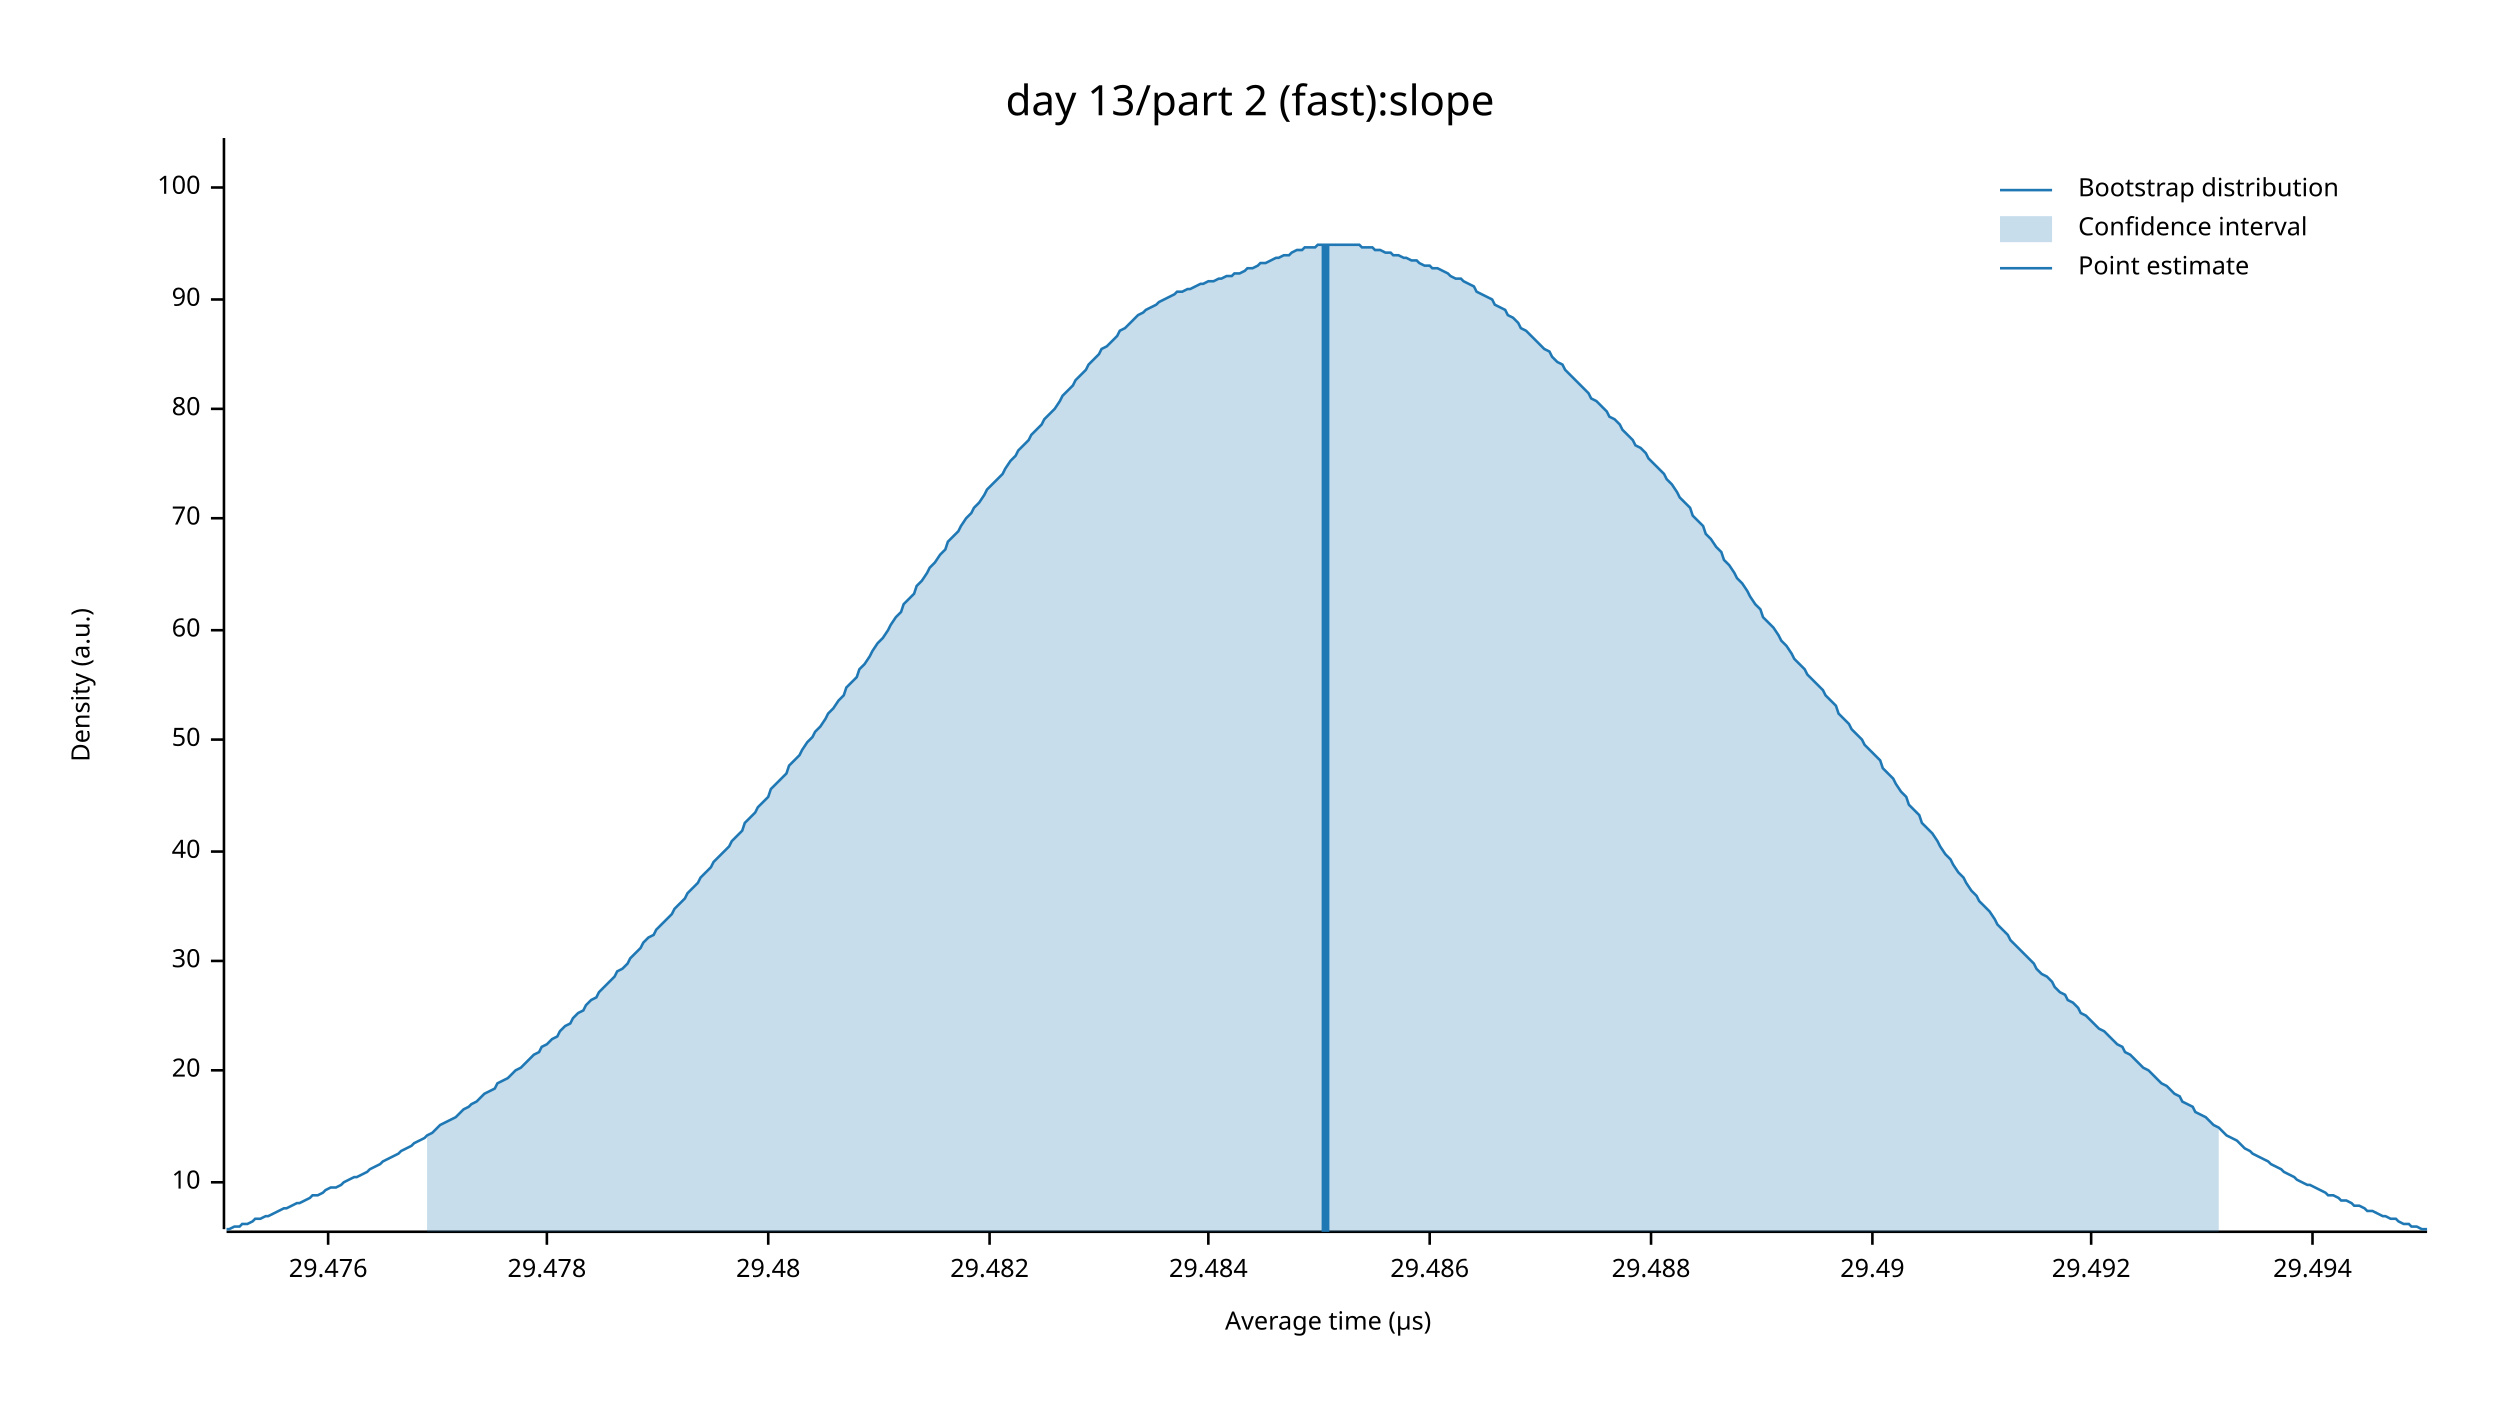
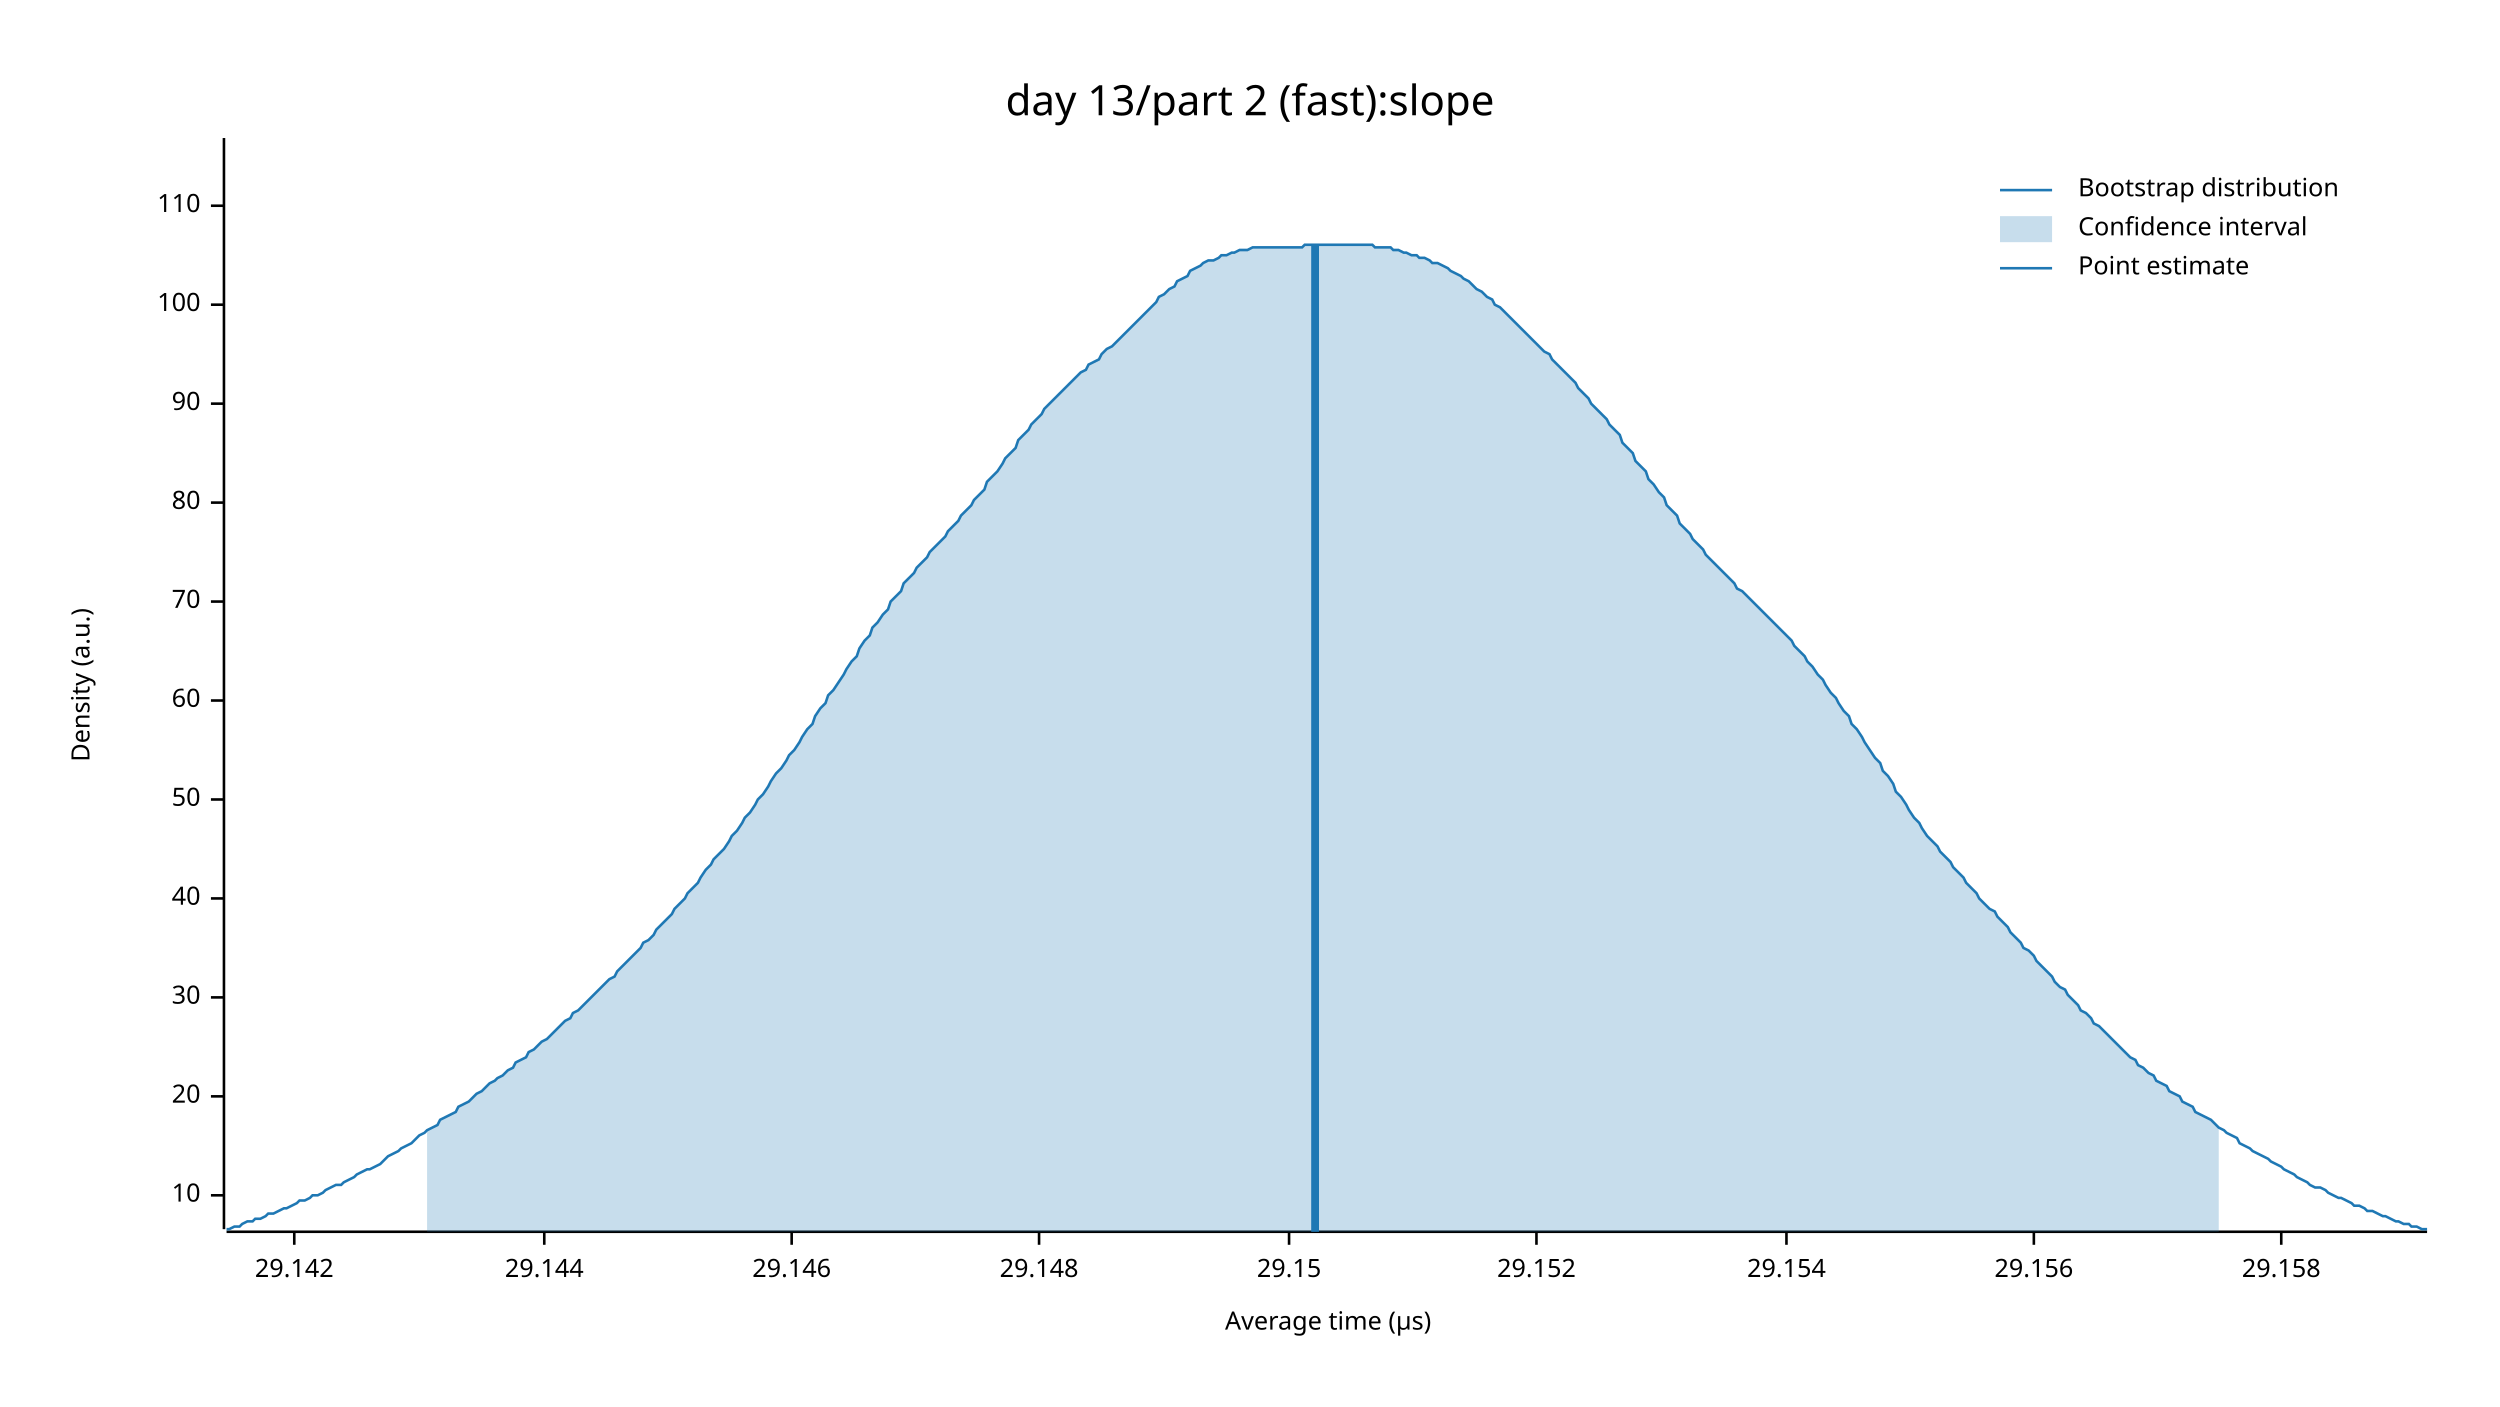
<svg xmlns="http://www.w3.org/2000/svg" width="960" height="540" viewBox="0 0 960 540">
  <text x="480" y="32" dy="0.76em" text-anchor="middle" font-family="sans-serif" font-size="16.129" opacity="1" fill="#000000">
day 13/part 2 (fast):slope
</text>
  <text x="27" y="263" dy="0.76em" text-anchor="middle" font-family="sans-serif" font-size="9.677" opacity="1" fill="#000000" transform="rotate(270, 27, 263)">
Density (a.u.)
</text>
  <text x="510" y="513" dy="-0.5ex" text-anchor="middle" font-family="sans-serif" font-size="9.677" opacity="1" fill="#000000">
Average time (µs)
</text>
  <polyline fill="none" opacity="1" stroke="#000000" stroke-width="1" points="86,53 86,472 " />
-   <text x="77" y="454" dy="0.5ex" text-anchor="end" font-family="sans-serif" font-size="9.677" opacity="1" fill="#000000">
+   <text x="77" y="459" dy="0.5ex" text-anchor="end" font-family="sans-serif" font-size="9.677" opacity="1" fill="#000000">
10
</text>
-   <polyline fill="none" opacity="1" stroke="#000000" stroke-width="1" points="81,454 86,454 " />
-   <text x="77" y="411" dy="0.5ex" text-anchor="end" font-family="sans-serif" font-size="9.677" opacity="1" fill="#000000">
+   <polyline fill="none" opacity="1" stroke="#000000" stroke-width="1" points="81,459 86,459 " />
+   <text x="77" y="421" dy="0.5ex" text-anchor="end" font-family="sans-serif" font-size="9.677" opacity="1" fill="#000000">
20
</text>
-   <polyline fill="none" opacity="1" stroke="#000000" stroke-width="1" points="81,411 86,411 " />
-   <text x="77" y="369" dy="0.5ex" text-anchor="end" font-family="sans-serif" font-size="9.677" opacity="1" fill="#000000">
+   <polyline fill="none" opacity="1" stroke="#000000" stroke-width="1" points="81,421 86,421 " />
+   <text x="77" y="383" dy="0.5ex" text-anchor="end" font-family="sans-serif" font-size="9.677" opacity="1" fill="#000000">
30
</text>
-   <polyline fill="none" opacity="1" stroke="#000000" stroke-width="1" points="81,369 86,369 " />
-   <text x="77" y="327" dy="0.5ex" text-anchor="end" font-family="sans-serif" font-size="9.677" opacity="1" fill="#000000">
+   <polyline fill="none" opacity="1" stroke="#000000" stroke-width="1" points="81,383 86,383 " />
+   <text x="77" y="345" dy="0.5ex" text-anchor="end" font-family="sans-serif" font-size="9.677" opacity="1" fill="#000000">
40
</text>
-   <polyline fill="none" opacity="1" stroke="#000000" stroke-width="1" points="81,327 86,327 " />
-   <text x="77" y="284" dy="0.5ex" text-anchor="end" font-family="sans-serif" font-size="9.677" opacity="1" fill="#000000">
+   <polyline fill="none" opacity="1" stroke="#000000" stroke-width="1" points="81,345 86,345 " />
+   <text x="77" y="307" dy="0.5ex" text-anchor="end" font-family="sans-serif" font-size="9.677" opacity="1" fill="#000000">
50
</text>
-   <polyline fill="none" opacity="1" stroke="#000000" stroke-width="1" points="81,284 86,284 " />
-   <text x="77" y="242" dy="0.5ex" text-anchor="end" font-family="sans-serif" font-size="9.677" opacity="1" fill="#000000">
+   <polyline fill="none" opacity="1" stroke="#000000" stroke-width="1" points="81,307 86,307 " />
+   <text x="77" y="269" dy="0.5ex" text-anchor="end" font-family="sans-serif" font-size="9.677" opacity="1" fill="#000000">
60
</text>
-   <polyline fill="none" opacity="1" stroke="#000000" stroke-width="1" points="81,242 86,242 " />
-   <text x="77" y="199" dy="0.5ex" text-anchor="end" font-family="sans-serif" font-size="9.677" opacity="1" fill="#000000">
+   <polyline fill="none" opacity="1" stroke="#000000" stroke-width="1" points="81,269 86,269 " />
+   <text x="77" y="231" dy="0.5ex" text-anchor="end" font-family="sans-serif" font-size="9.677" opacity="1" fill="#000000">
70
</text>
-   <polyline fill="none" opacity="1" stroke="#000000" stroke-width="1" points="81,199 86,199 " />
-   <text x="77" y="157" dy="0.5ex" text-anchor="end" font-family="sans-serif" font-size="9.677" opacity="1" fill="#000000">
+   <polyline fill="none" opacity="1" stroke="#000000" stroke-width="1" points="81,231 86,231 " />
+   <text x="77" y="193" dy="0.5ex" text-anchor="end" font-family="sans-serif" font-size="9.677" opacity="1" fill="#000000">
80
</text>
-   <polyline fill="none" opacity="1" stroke="#000000" stroke-width="1" points="81,157 86,157 " />
-   <text x="77" y="115" dy="0.5ex" text-anchor="end" font-family="sans-serif" font-size="9.677" opacity="1" fill="#000000">
+   <polyline fill="none" opacity="1" stroke="#000000" stroke-width="1" points="81,193 86,193 " />
+   <text x="77" y="155" dy="0.5ex" text-anchor="end" font-family="sans-serif" font-size="9.677" opacity="1" fill="#000000">
90
</text>
-   <polyline fill="none" opacity="1" stroke="#000000" stroke-width="1" points="81,115 86,115 " />
-   <text x="77" y="72" dy="0.5ex" text-anchor="end" font-family="sans-serif" font-size="9.677" opacity="1" fill="#000000">
+   <polyline fill="none" opacity="1" stroke="#000000" stroke-width="1" points="81,155 86,155 " />
+   <text x="77" y="117" dy="0.5ex" text-anchor="end" font-family="sans-serif" font-size="9.677" opacity="1" fill="#000000">
100
</text>
-   <polyline fill="none" opacity="1" stroke="#000000" stroke-width="1" points="81,72 86,72 " />
+   <polyline fill="none" opacity="1" stroke="#000000" stroke-width="1" points="81,117 86,117 " />
+   <text x="77" y="79" dy="0.5ex" text-anchor="end" font-family="sans-serif" font-size="9.677" opacity="1" fill="#000000">
+ 110
+ </text>
+   <polyline fill="none" opacity="1" stroke="#000000" stroke-width="1" points="81,79 86,79 " />
  <polyline fill="none" opacity="1" stroke="#000000" stroke-width="1" points="87,473 932,473 " />
-   <text x="126" y="483" dy="0.76em" text-anchor="middle" font-family="sans-serif" font-size="9.677" opacity="1" fill="#000000">
- 29.476
+   <text x="113" y="483" dy="0.76em" text-anchor="middle" font-family="sans-serif" font-size="9.677" opacity="1" fill="#000000">
+ 29.142
</text>
-   <polyline fill="none" opacity="1" stroke="#000000" stroke-width="1" points="126,473 126,478 " />
-   <text x="210" y="483" dy="0.76em" text-anchor="middle" font-family="sans-serif" font-size="9.677" opacity="1" fill="#000000">
- 29.478
+   <polyline fill="none" opacity="1" stroke="#000000" stroke-width="1" points="113,473 113,478 " />
+   <text x="209" y="483" dy="0.76em" text-anchor="middle" font-family="sans-serif" font-size="9.677" opacity="1" fill="#000000">
+ 29.144
</text>
-   <polyline fill="none" opacity="1" stroke="#000000" stroke-width="1" points="210,473 210,478 " />
-   <text x="295" y="483" dy="0.76em" text-anchor="middle" font-family="sans-serif" font-size="9.677" opacity="1" fill="#000000">
- 29.48
+   <polyline fill="none" opacity="1" stroke="#000000" stroke-width="1" points="209,473 209,478 " />
+   <text x="304" y="483" dy="0.76em" text-anchor="middle" font-family="sans-serif" font-size="9.677" opacity="1" fill="#000000">
+ 29.146
</text>
-   <polyline fill="none" opacity="1" stroke="#000000" stroke-width="1" points="295,473 295,478 " />
-   <text x="380" y="483" dy="0.76em" text-anchor="middle" font-family="sans-serif" font-size="9.677" opacity="1" fill="#000000">
- 29.482
+   <polyline fill="none" opacity="1" stroke="#000000" stroke-width="1" points="304,473 304,478 " />
+   <text x="399" y="483" dy="0.76em" text-anchor="middle" font-family="sans-serif" font-size="9.677" opacity="1" fill="#000000">
+ 29.148
</text>
-   <polyline fill="none" opacity="1" stroke="#000000" stroke-width="1" points="380,473 380,478 " />
-   <text x="464" y="483" dy="0.76em" text-anchor="middle" font-family="sans-serif" font-size="9.677" opacity="1" fill="#000000">
- 29.484
+   <polyline fill="none" opacity="1" stroke="#000000" stroke-width="1" points="399,473 399,478 " />
+   <text x="495" y="483" dy="0.76em" text-anchor="middle" font-family="sans-serif" font-size="9.677" opacity="1" fill="#000000">
+ 29.15
</text>
-   <polyline fill="none" opacity="1" stroke="#000000" stroke-width="1" points="464,473 464,478 " />
-   <text x="549" y="483" dy="0.76em" text-anchor="middle" font-family="sans-serif" font-size="9.677" opacity="1" fill="#000000">
- 29.486
+   <polyline fill="none" opacity="1" stroke="#000000" stroke-width="1" points="495,473 495,478 " />
+   <text x="590" y="483" dy="0.76em" text-anchor="middle" font-family="sans-serif" font-size="9.677" opacity="1" fill="#000000">
+ 29.152
</text>
-   <polyline fill="none" opacity="1" stroke="#000000" stroke-width="1" points="549,473 549,478 " />
-   <text x="634" y="483" dy="0.76em" text-anchor="middle" font-family="sans-serif" font-size="9.677" opacity="1" fill="#000000">
- 29.488
+   <polyline fill="none" opacity="1" stroke="#000000" stroke-width="1" points="590,473 590,478 " />
+   <text x="686" y="483" dy="0.76em" text-anchor="middle" font-family="sans-serif" font-size="9.677" opacity="1" fill="#000000">
+ 29.154
</text>
-   <polyline fill="none" opacity="1" stroke="#000000" stroke-width="1" points="634,473 634,478 " />
-   <text x="719" y="483" dy="0.76em" text-anchor="middle" font-family="sans-serif" font-size="9.677" opacity="1" fill="#000000">
- 29.49
+   <polyline fill="none" opacity="1" stroke="#000000" stroke-width="1" points="686,473 686,478 " />
+   <text x="781" y="483" dy="0.76em" text-anchor="middle" font-family="sans-serif" font-size="9.677" opacity="1" fill="#000000">
+ 29.156
</text>
-   <polyline fill="none" opacity="1" stroke="#000000" stroke-width="1" points="719,473 719,478 " />
-   <text x="803" y="483" dy="0.76em" text-anchor="middle" font-family="sans-serif" font-size="9.677" opacity="1" fill="#000000">
- 29.492
+   <polyline fill="none" opacity="1" stroke="#000000" stroke-width="1" points="781,473 781,478 " />
+   <text x="876" y="483" dy="0.76em" text-anchor="middle" font-family="sans-serif" font-size="9.677" opacity="1" fill="#000000">
+ 29.158
</text>
-   <polyline fill="none" opacity="1" stroke="#000000" stroke-width="1" points="803,473 803,478 " />
-   <text x="888" y="483" dy="0.76em" text-anchor="middle" font-family="sans-serif" font-size="9.677" opacity="1" fill="#000000">
- 29.494
- </text>
-   <polyline fill="none" opacity="1" stroke="#000000" stroke-width="1" points="888,473 888,478 " />
-   <polyline fill="none" opacity="1" stroke="#1F78B4" stroke-width="1" points="87,472 88,472 90,471 92,471 93,470 95,470 97,469 98,468 100,468 102,467 103,467 105,466 107,465 109,464 110,464 112,463 114,462 115,462 117,461 119,460 120,459 122,459 124,458 125,457 127,456 129,456 131,455 132,454 134,453 136,452 137,452 139,451 141,450 142,449 144,448 146,447 147,446 149,445 151,444 153,443 154,442 156,441 158,440 159,439 161,438 163,437 164,436 166,435 168,433 169,432 171,431 173,430 175,429 176,428 178,426 180,425 181,424 183,423 185,421 186,420 188,419 190,418 191,416 193,415 195,414 197,412 198,411 200,410 202,408 203,407 205,405 207,404 208,402 210,401 212,399 214,398 215,396 217,394 219,393 220,391 222,389 224,388 225,386 227,384 229,383 230,381 232,379 234,377 236,375 237,373 239,372 241,370 242,368 244,366 246,364 247,362 249,360 251,359 252,357 254,355 256,353 258,351 259,349 261,347 263,345 264,343 266,341 268,339 269,337 271,335 273,333 274,331 276,329 278,327 280,325 281,323 283,321 285,319 286,316 288,314 290,312 291,310 293,308 295,306 296,303 298,301 300,299 302,297 303,294 305,292 307,290 308,288 310,285 312,283 313,281 315,279 317,276 318,274 320,272 322,269 324,267 325,264 327,262 329,260 330,257 332,255 334,252 335,250 337,247 339,245 341,242 342,240 344,237 346,235 347,232 349,230 351,228 352,225 354,223 356,220 357,218 359,216 361,213 363,211 364,208 366,206 368,204 369,202 371,199 373,197 374,195 376,193 378,190 379,188 381,186 383,184 385,182 386,180 388,177 390,175 391,173 393,171 395,169 396,167 398,165 400,163 401,161 403,159 405,157 407,154 408,152 410,150 412,148 413,146 415,144 417,142 418,140 420,138 422,136 423,134 425,133 427,131 429,129 430,127 432,126 434,124 435,123 437,121 439,120 440,119 442,118 444,117 445,116 447,115 449,114 451,113 452,112 454,112 456,111 457,111 459,110 461,109 462,109 464,108 466,108 468,107 469,107 471,106 473,106 474,105 476,105 478,104 479,103 481,103 483,102 484,101 486,101 488,100 490,99 491,99 493,98 495,98 496,97 498,96 500,96 501,95 503,95 505,95 506,94 508,94 510,94 512,94 513,94 515,94 517,94 518,94 520,94 522,94 523,95 525,95 527,95 528,96 530,96 532,97 534,97 535,98 537,98 539,99 540,99 542,100 544,100 545,101 547,102 549,102 550,103 552,103 554,104 556,105 557,106 559,107 561,107 562,108 564,109 566,110 567,112 569,113 571,114 573,115 574,117 576,118 578,119 579,121 581,122 583,124 584,126 586,127 588,129 589,130 591,132 593,134 595,135 596,137 598,139 600,140 601,142 603,144 605,146 606,147 608,149 610,151 611,153 613,154 615,156 617,158 618,160 620,161 622,163 623,165 625,167 627,169 628,171 630,172 632,174 633,176 635,178 637,180 639,182 640,184 642,186 644,189 645,191 647,193 649,195 650,198 652,200 654,202 655,205 657,207 659,210 661,212 662,215 664,217 666,220 667,222 669,224 671,227 672,229 674,232 676,234 677,237 679,239 681,241 683,244 684,246 686,248 688,251 689,253 691,255 693,257 694,259 696,261 698,263 700,265 701,267 703,269 705,271 706,274 708,276 710,278 711,280 713,282 715,284 716,286 718,288 720,290 722,292 723,295 725,297 727,299 728,301 730,304 732,306 733,309 735,311 737,313 738,316 740,318 742,320 744,323 745,325 747,328 749,330 750,332 752,335 754,337 755,339 757,342 759,344 760,346 762,348 764,350 766,353 767,355 769,357 771,359 772,361 774,363 776,365 777,366 779,368 781,370 782,372 784,374 786,375 788,377 789,379 791,381 793,382 794,384 796,385 798,387 799,389 801,390 803,392 804,393 806,395 808,396 810,398 811,399 813,401 815,402 816,404 818,405 820,407 821,408 823,410 825,411 827,413 828,414 830,416 832,417 833,418 835,420 837,421 838,423 840,424 842,425 843,427 845,428 847,429 849,431 850,432 852,433 854,435 855,436 857,437 859,438 860,439 862,441 864,442 865,443 867,444 869,445 871,446 872,447 874,448 876,449 877,450 879,451 881,452 882,453 884,454 886,455 887,455 889,456 891,457 893,458 894,459 896,459 898,460 899,461 901,461 903,462 904,463 906,463 908,464 909,465 911,465 913,466 915,467 916,467 918,468 920,468 921,469 923,470 925,470 926,471 928,471 930,472 932,472 " />
-   <polygon opacity="0.25" fill="#1F78B4" points="164,436 166,435 168,433 169,432 171,431 173,430 175,429 176,428 178,426 180,425 181,424 183,423 185,421 186,420 188,419 190,418 191,416 193,415 195,414 197,412 198,411 200,410 202,408 203,407 205,405 207,404 208,402 210,401 212,399 214,398 215,396 217,394 219,393 220,391 222,389 224,388 225,386 227,384 229,383 230,381 232,379 234,377 236,375 237,373 239,372 241,370 242,368 244,366 246,364 247,362 249,360 251,359 252,357 254,355 256,353 258,351 259,349 261,347 263,345 264,343 266,341 268,339 269,337 271,335 273,333 274,331 276,329 278,327 280,325 281,323 283,321 285,319 286,316 288,314 290,312 291,310 293,308 295,306 296,303 298,301 300,299 302,297 303,294 305,292 307,290 308,288 310,285 312,283 313,281 315,279 317,276 318,274 320,272 322,269 324,267 325,264 327,262 329,260 330,257 332,255 334,252 335,250 337,247 339,245 341,242 342,240 344,237 346,235 347,232 349,230 351,228 352,225 354,223 356,220 357,218 359,216 361,213 363,211 364,208 366,206 368,204 369,202 371,199 373,197 374,195 376,193 378,190 379,188 381,186 383,184 385,182 386,180 388,177 390,175 391,173 393,171 395,169 396,167 398,165 400,163 401,161 403,159 405,157 407,154 408,152 410,150 412,148 413,146 415,144 417,142 418,140 420,138 422,136 423,134 425,133 427,131 429,129 430,127 432,126 434,124 435,123 437,121 439,120 440,119 442,118 444,117 445,116 447,115 449,114 451,113 452,112 454,112 456,111 457,111 459,110 461,109 462,109 464,108 466,108 468,107 469,107 471,106 473,106 474,105 476,105 478,104 479,103 481,103 483,102 484,101 486,101 488,100 490,99 491,99 493,98 495,98 496,97 498,96 500,96 501,95 503,95 505,95 506,94 508,94 510,94 512,94 513,94 515,94 517,94 518,94 520,94 522,94 523,95 525,95 527,95 528,96 530,96 532,97 534,97 535,98 537,98 539,99 540,99 542,100 544,100 545,101 547,102 549,102 550,103 552,103 554,104 556,105 557,106 559,107 561,107 562,108 564,109 566,110 567,112 569,113 571,114 573,115 574,117 576,118 578,119 579,121 581,122 583,124 584,126 586,127 588,129 589,130 591,132 593,134 595,135 596,137 598,139 600,140 601,142 603,144 605,146 606,147 608,149 610,151 611,153 613,154 615,156 617,158 618,160 620,161 622,163 623,165 625,167 627,169 628,171 630,172 632,174 633,176 635,178 637,180 639,182 640,184 642,186 644,189 645,191 647,193 649,195 650,198 652,200 654,202 655,205 657,207 659,210 661,212 662,215 664,217 666,220 667,222 669,224 671,227 672,229 674,232 676,234 677,237 679,239 681,241 683,244 684,246 686,248 688,251 689,253 691,255 693,257 694,259 696,261 698,263 700,265 701,267 703,269 705,271 706,274 708,276 710,278 711,280 713,282 715,284 716,286 718,288 720,290 722,292 723,295 725,297 727,299 728,301 730,304 732,306 733,309 735,311 737,313 738,316 740,318 742,320 744,323 745,325 747,328 749,330 750,332 752,335 754,337 755,339 757,342 759,344 760,346 762,348 764,350 766,353 767,355 769,357 771,359 772,361 774,363 776,365 777,366 779,368 781,370 782,372 784,374 786,375 788,377 789,379 791,381 793,382 794,384 796,385 798,387 799,389 801,390 803,392 804,393 806,395 808,396 810,398 811,399 813,401 815,402 816,404 818,405 820,407 821,408 823,410 825,411 827,413 828,414 830,416 832,417 833,418 835,420 837,421 838,423 840,424 842,425 843,427 845,428 847,429 849,431 850,432 852,433 852,473 164,473 " />
-   <polyline fill="none" opacity="1" stroke="#1F78B4" stroke-width="3" points="509,473 509,94 " />
+   <polyline fill="none" opacity="1" stroke="#000000" stroke-width="1" points="876,473 876,478 " />
+   <polyline fill="none" opacity="1" stroke="#1F78B4" stroke-width="1" points="87,472 88,472 90,471 92,471 93,470 95,469 97,469 98,468 100,468 102,467 103,466 105,466 107,465 109,464 110,464 112,463 114,462 115,461 117,461 119,460 120,459 122,459 124,458 125,457 127,456 129,455 131,455 132,454 134,453 136,452 137,451 139,450 141,449 142,449 144,448 146,447 147,446 149,444 151,443 153,442 154,441 156,440 158,439 159,438 161,436 163,435 164,434 166,433 168,432 169,430 171,429 173,428 175,427 176,425 178,424 180,423 181,422 183,420 185,419 186,418 188,416 190,415 191,414 193,413 195,411 197,410 198,408 200,407 202,406 203,404 205,403 207,401 208,400 210,399 212,397 214,395 215,394 217,392 219,391 220,389 222,388 224,386 225,385 227,383 229,381 230,380 232,378 234,376 236,375 237,373 239,371 241,369 242,368 244,366 246,364 247,362 249,361 251,359 252,357 254,355 256,353 258,351 259,349 261,347 263,345 264,343 266,341 268,339 269,337 271,334 273,332 274,330 276,328 278,326 280,323 281,321 283,319 285,316 286,314 288,312 290,309 291,307 293,305 295,302 296,300 298,297 300,295 302,292 303,290 305,288 307,285 308,283 310,280 312,278 313,275 315,272 317,270 318,267 320,265 322,262 324,259 325,257 327,254 329,252 330,249 332,246 334,244 335,241 337,239 339,236 341,234 342,231 344,229 346,227 347,224 349,222 351,220 352,218 354,216 356,214 357,212 359,210 361,208 363,206 364,204 366,202 368,200 369,198 371,196 373,194 374,192 376,190 378,188 379,185 381,183 383,181 385,178 386,176 388,174 390,172 391,169 393,167 395,165 396,163 398,161 400,159 401,157 403,155 405,153 407,151 408,150 410,148 412,146 413,145 415,143 417,142 418,140 420,139 422,138 423,136 425,134 427,133 429,131 430,130 432,128 434,126 435,125 437,123 439,121 440,120 442,118 444,116 445,114 447,113 449,111 451,110 452,108 454,107 456,106 457,104 459,103 461,102 462,101 464,100 466,100 468,99 469,98 471,98 473,97 474,97 476,96 478,96 479,96 481,95 483,95 484,95 486,95 488,95 490,95 491,95 493,95 495,95 496,95 498,95 500,95 501,94 503,94 505,94 506,94 508,94 510,94 512,94 513,94 515,94 517,94 518,94 520,94 522,94 523,94 525,94 527,94 528,95 530,95 532,95 534,95 535,96 537,96 539,97 540,97 542,98 544,98 545,99 547,99 549,100 550,101 552,101 554,102 556,103 557,104 559,105 561,106 562,107 564,108 566,110 567,111 569,112 571,114 573,115 574,117 576,118 578,120 579,121 581,123 583,125 584,126 586,128 588,130 589,131 591,133 593,135 595,136 596,138 598,140 600,142 601,143 603,145 605,147 606,149 608,151 610,153 611,155 613,157 615,159 617,161 618,163 620,165 622,167 623,170 625,172 627,174 628,177 630,179 632,181 633,184 635,186 637,189 639,191 640,194 642,196 644,198 645,201 647,203 649,205 650,207 652,209 654,211 655,213 657,215 659,217 661,219 662,220 664,222 666,224 667,226 669,227 671,229 672,230 674,232 676,234 677,235 679,237 681,239 683,241 684,242 686,244 688,246 689,248 691,250 693,252 694,254 696,256 698,259 700,261 701,263 703,266 705,268 706,270 708,273 710,275 711,278 713,280 715,283 716,285 718,288 720,291 722,293 723,296 725,298 727,301 728,304 730,306 732,309 733,311 735,314 737,316 738,318 740,321 742,323 744,325 745,327 747,329 749,331 750,333 752,335 754,337 755,339 757,341 759,343 760,345 762,347 764,349 766,350 767,352 769,354 771,356 772,358 774,360 776,362 777,364 779,365 781,367 782,369 784,371 786,373 788,375 789,377 791,379 793,380 794,382 796,384 798,386 799,388 801,389 803,391 804,393 806,394 808,396 810,398 811,399 813,401 815,403 816,404 818,406 820,407 821,409 823,410 825,412 827,413 828,415 830,416 832,417 833,419 835,420 837,421 838,423 840,424 842,425 843,427 845,428 847,429 849,430 850,431 852,433 854,434 855,435 857,436 859,437 860,439 862,440 864,441 865,442 867,443 869,444 871,445 872,446 874,447 876,448 877,449 879,450 881,451 882,452 884,453 886,454 887,455 889,456 891,456 893,457 894,458 896,459 898,460 899,460 901,461 903,462 904,463 906,463 908,464 909,465 911,465 913,466 915,467 916,467 918,468 920,469 921,469 923,470 925,470 926,471 928,471 930,472 932,472 " />
+   <polygon opacity="0.25" fill="#1F78B4" points="164,434 166,433 168,432 169,430 171,429 173,428 175,427 176,425 178,424 180,423 181,422 183,420 185,419 186,418 188,416 190,415 191,414 193,413 195,411 197,410 198,408 200,407 202,406 203,404 205,403 207,401 208,400 210,399 212,397 214,395 215,394 217,392 219,391 220,389 222,388 224,386 225,385 227,383 229,381 230,380 232,378 234,376 236,375 237,373 239,371 241,369 242,368 244,366 246,364 247,362 249,361 251,359 252,357 254,355 256,353 258,351 259,349 261,347 263,345 264,343 266,341 268,339 269,337 271,334 273,332 274,330 276,328 278,326 280,323 281,321 283,319 285,316 286,314 288,312 290,309 291,307 293,305 295,302 296,300 298,297 300,295 302,292 303,290 305,288 307,285 308,283 310,280 312,278 313,275 315,272 317,270 318,267 320,265 322,262 324,259 325,257 327,254 329,252 330,249 332,246 334,244 335,241 337,239 339,236 341,234 342,231 344,229 346,227 347,224 349,222 351,220 352,218 354,216 356,214 357,212 359,210 361,208 363,206 364,204 366,202 368,200 369,198 371,196 373,194 374,192 376,190 378,188 379,185 381,183 383,181 385,178 386,176 388,174 390,172 391,169 393,167 395,165 396,163 398,161 400,159 401,157 403,155 405,153 407,151 408,150 410,148 412,146 413,145 415,143 417,142 418,140 420,139 422,138 423,136 425,134 427,133 429,131 430,130 432,128 434,126 435,125 437,123 439,121 440,120 442,118 444,116 445,114 447,113 449,111 451,110 452,108 454,107 456,106 457,104 459,103 461,102 462,101 464,100 466,100 468,99 469,98 471,98 473,97 474,97 476,96 478,96 479,96 481,95 483,95 484,95 486,95 488,95 490,95 491,95 493,95 495,95 496,95 498,95 500,95 501,94 503,94 505,94 506,94 508,94 510,94 512,94 513,94 515,94 517,94 518,94 520,94 522,94 523,94 525,94 527,94 528,95 530,95 532,95 534,95 535,96 537,96 539,97 540,97 542,98 544,98 545,99 547,99 549,100 550,101 552,101 554,102 556,103 557,104 559,105 561,106 562,107 564,108 566,110 567,111 569,112 571,114 573,115 574,117 576,118 578,120 579,121 581,123 583,125 584,126 586,128 588,130 589,131 591,133 593,135 595,136 596,138 598,140 600,142 601,143 603,145 605,147 606,149 608,151 610,153 611,155 613,157 615,159 617,161 618,163 620,165 622,167 623,170 625,172 627,174 628,177 630,179 632,181 633,184 635,186 637,189 639,191 640,194 642,196 644,198 645,201 647,203 649,205 650,207 652,209 654,211 655,213 657,215 659,217 661,219 662,220 664,222 666,224 667,226 669,227 671,229 672,230 674,232 676,234 677,235 679,237 681,239 683,241 684,242 686,244 688,246 689,248 691,250 693,252 694,254 696,256 698,259 700,261 701,263 703,266 705,268 706,270 708,273 710,275 711,278 713,280 715,283 716,285 718,288 720,291 722,293 723,296 725,298 727,301 728,304 730,306 732,309 733,311 735,314 737,316 738,318 740,321 742,323 744,325 745,327 747,329 749,331 750,333 752,335 754,337 755,339 757,341 759,343 760,345 762,347 764,349 766,350 767,352 769,354 771,356 772,358 774,360 776,362 777,364 779,365 781,367 782,369 784,371 786,373 788,375 789,377 791,379 793,380 794,382 796,384 798,386 799,388 801,389 803,391 804,393 806,394 808,396 810,398 811,399 813,401 815,403 816,404 818,406 820,407 821,409 823,410 825,412 827,413 828,415 830,416 832,417 833,419 835,420 837,421 838,423 840,424 842,425 843,427 845,428 847,429 849,430 850,431 852,433 852,473 164,473 " />
+   <polyline fill="none" opacity="1" stroke="#1F78B4" stroke-width="3" points="505,473 505,94 " />
  <text x="798" y="68" dy="0.76em" text-anchor="start" font-family="sans-serif" font-size="9.677" opacity="1" fill="#000000">
Bootstrap distribution
</text>
  <text x="798" y="83" dy="0.76em" text-anchor="start" font-family="sans-serif" font-size="9.677" opacity="1" fill="#000000">
Confidence interval
</text>
  <text x="798" y="98" dy="0.76em" text-anchor="start" font-family="sans-serif" font-size="9.677" opacity="1" fill="#000000">
Point estimate
</text>
  <polyline fill="none" opacity="1" stroke="#1F78B4" stroke-width="1" points="768,73 788,73 " />
  <rect x="768" y="83" width="20" height="10" opacity="0.25" fill="#1F78B4" stroke="none" />
  <polyline fill="none" opacity="1" stroke="#1F78B4" stroke-width="1" points="768,103 788,103 " />
</svg>
